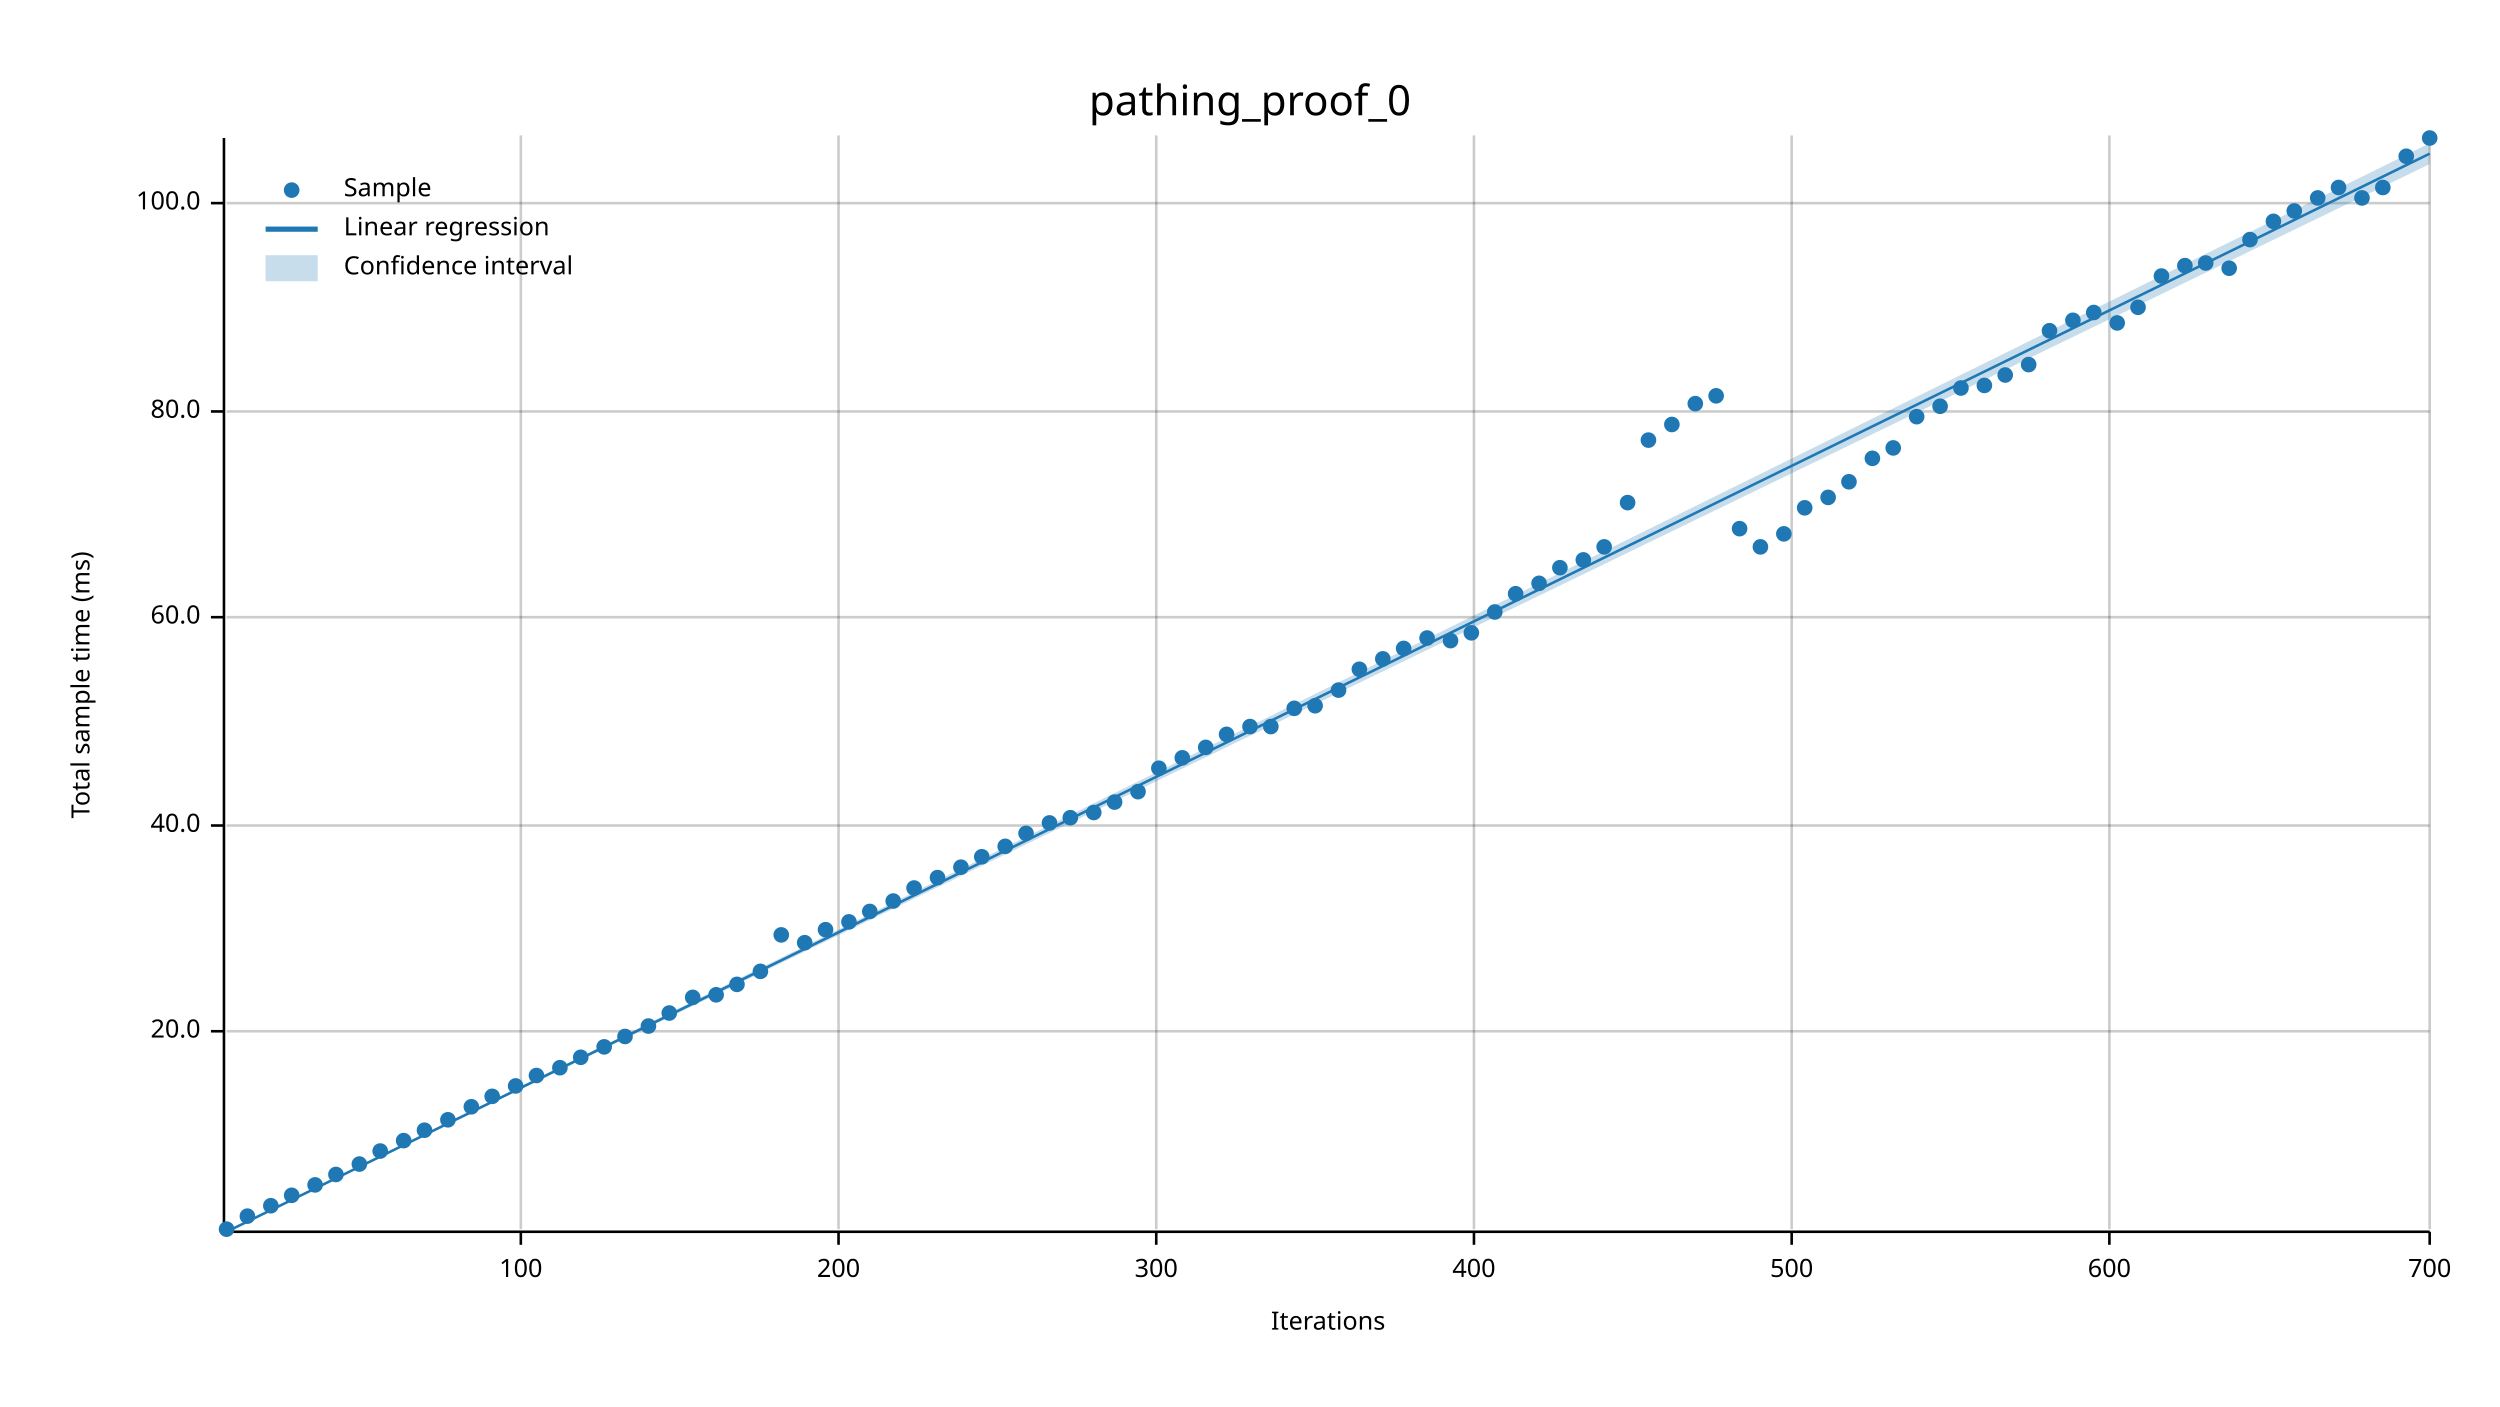
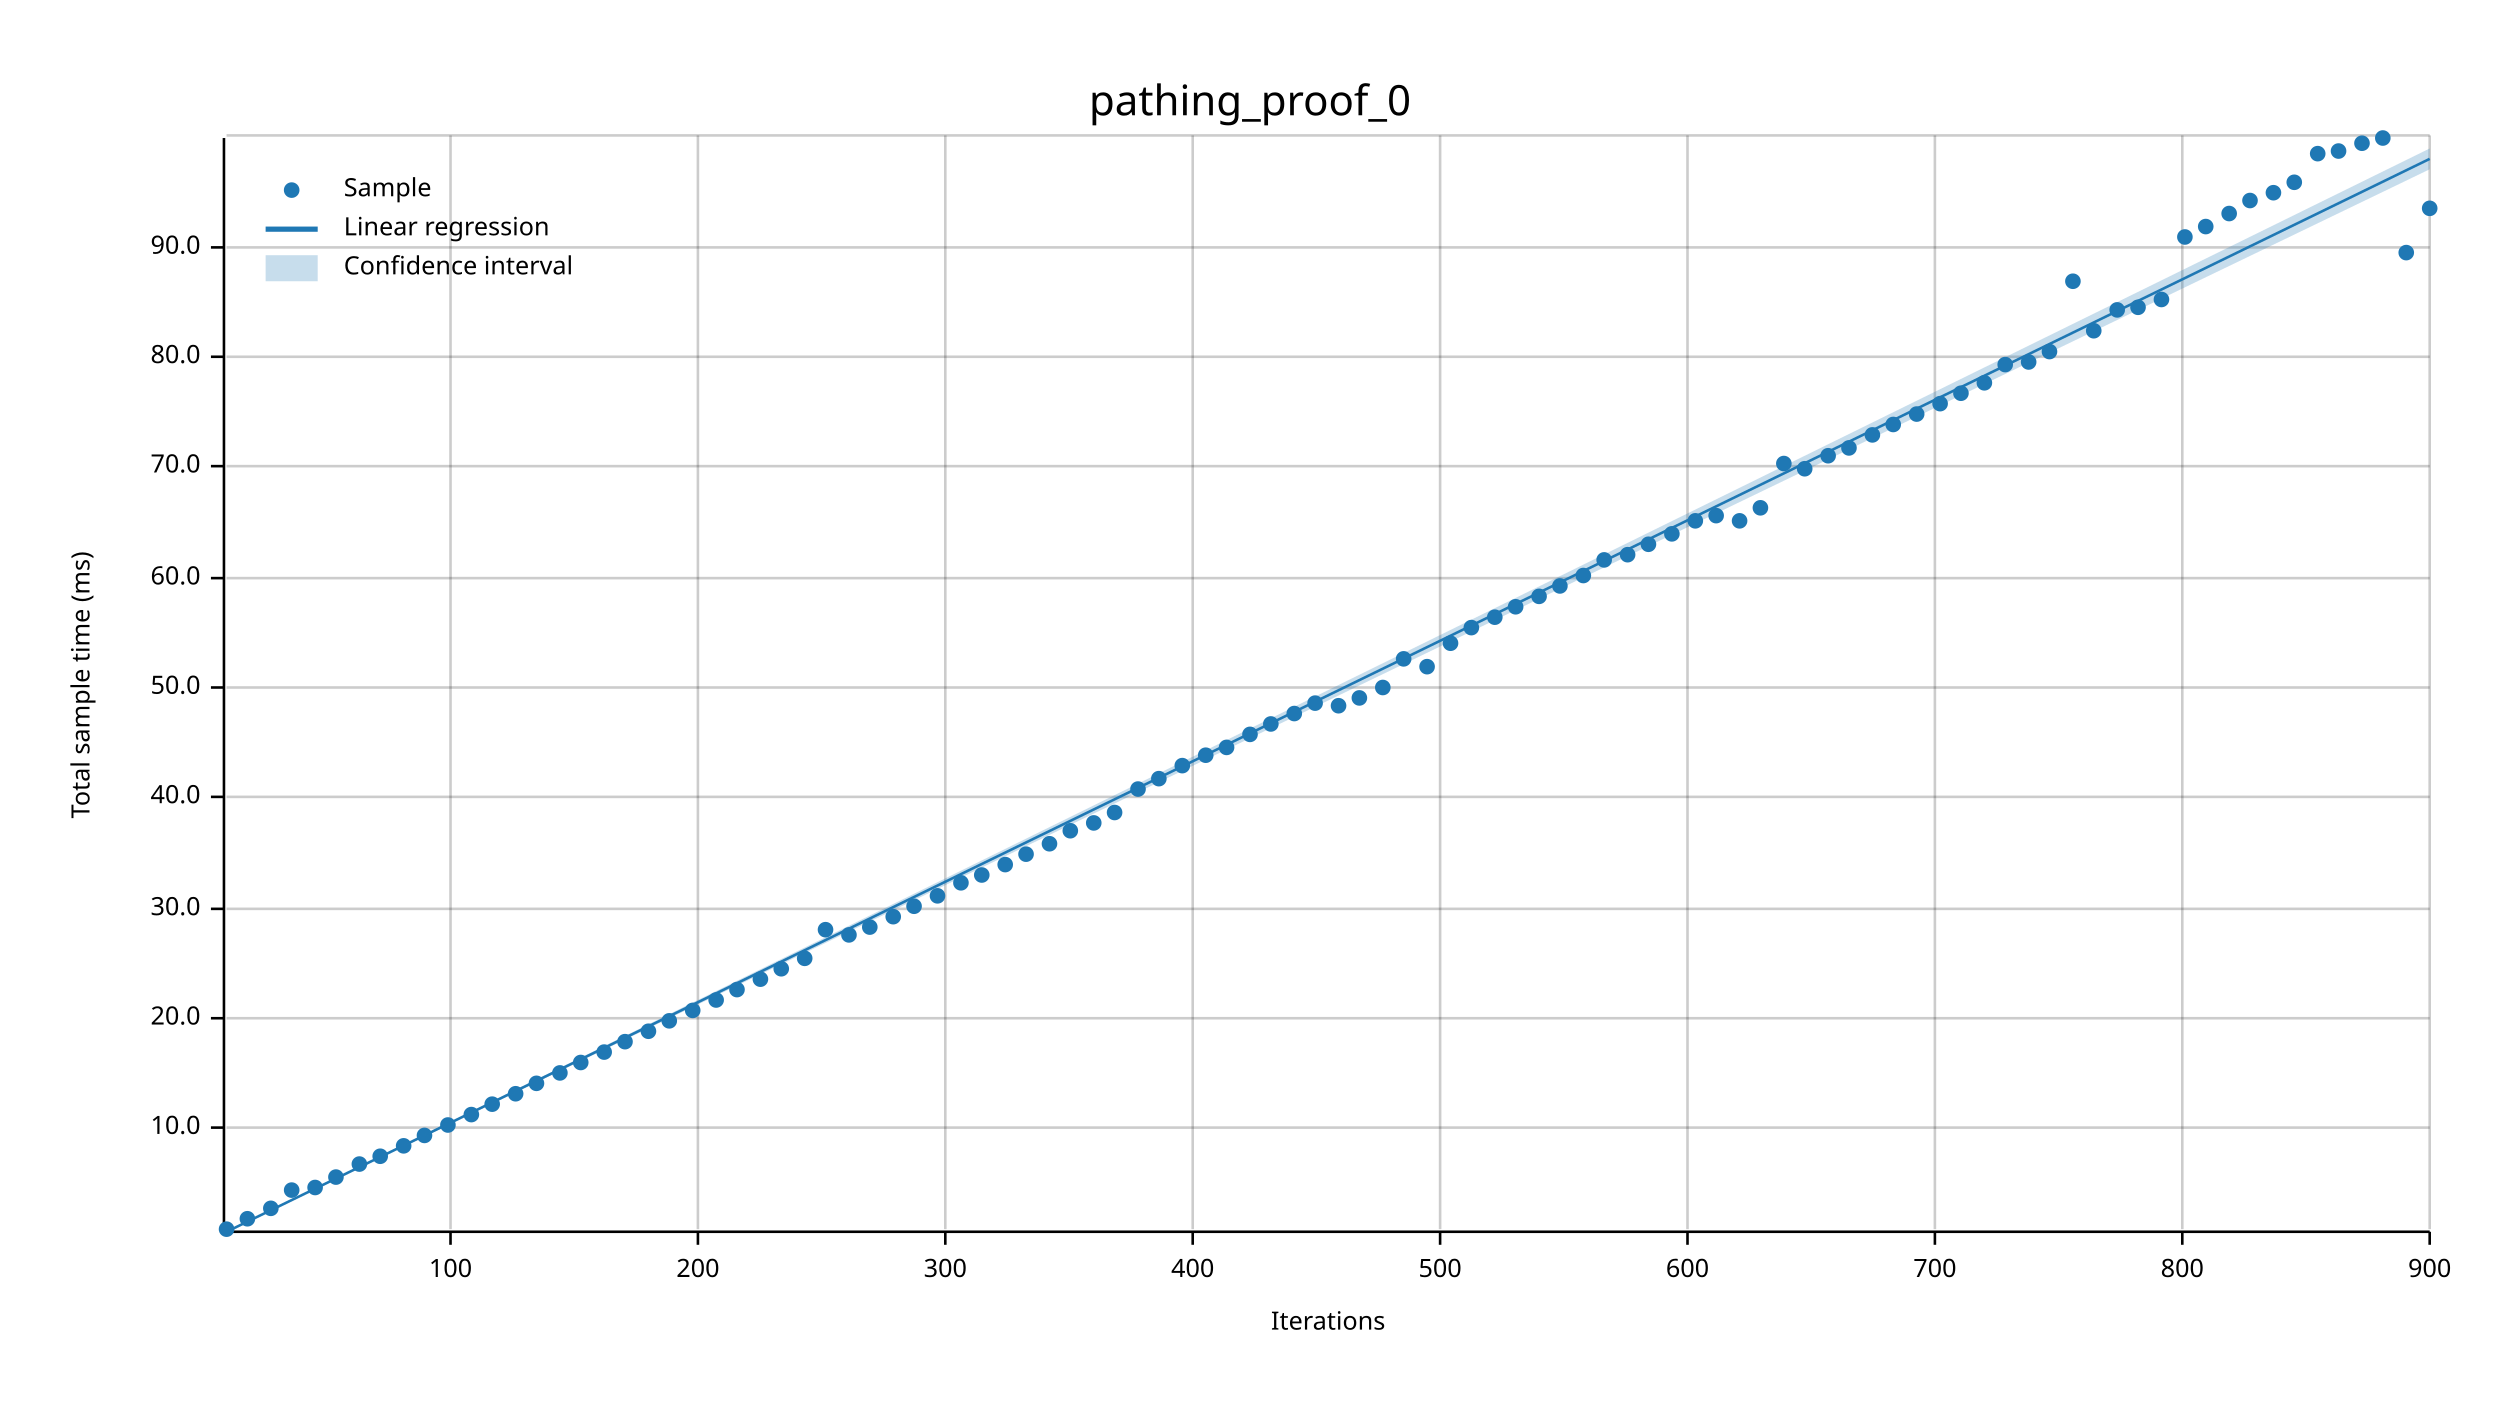
<svg xmlns="http://www.w3.org/2000/svg" width="960" height="540" viewBox="0 0 960 540">
  <text x="480" y="32" dy="0.76em" text-anchor="middle" font-family="sans-serif" font-size="16.129" opacity="1" fill="#000000">
pathing_proof_0
</text>
  <text x="27" y="263" dy="0.76em" text-anchor="middle" font-family="sans-serif" font-size="9.677" opacity="1" fill="#000000" transform="rotate(270, 27, 263)">
Total sample time (ms)
</text>
  <text x="510" y="513" dy="-0.5ex" text-anchor="middle" font-family="sans-serif" font-size="9.677" opacity="1" fill="#000000">
Iterations
</text>
-   <line opacity="0.2" stroke="#000000" stroke-width="1" x1="200" y1="472" x2="200" y2="52" />
-   <line opacity="0.2" stroke="#000000" stroke-width="1" x1="322" y1="472" x2="322" y2="52" />
-   <line opacity="0.2" stroke="#000000" stroke-width="1" x1="444" y1="472" x2="444" y2="52" />
-   <line opacity="0.2" stroke="#000000" stroke-width="1" x1="566" y1="472" x2="566" y2="52" />
-   <line opacity="0.2" stroke="#000000" stroke-width="1" x1="688" y1="472" x2="688" y2="52" />
-   <line opacity="0.2" stroke="#000000" stroke-width="1" x1="810" y1="472" x2="810" y2="52" />
+   <line opacity="0.2" stroke="#000000" stroke-width="1" x1="173" y1="472" x2="173" y2="52" />
+   <line opacity="0.2" stroke="#000000" stroke-width="1" x1="268" y1="472" x2="268" y2="52" />
+   <line opacity="0.2" stroke="#000000" stroke-width="1" x1="363" y1="472" x2="363" y2="52" />
+   <line opacity="0.2" stroke="#000000" stroke-width="1" x1="458" y1="472" x2="458" y2="52" />
+   <line opacity="0.2" stroke="#000000" stroke-width="1" x1="553" y1="472" x2="553" y2="52" />
+   <line opacity="0.2" stroke="#000000" stroke-width="1" x1="648" y1="472" x2="648" y2="52" />
+   <line opacity="0.2" stroke="#000000" stroke-width="1" x1="743" y1="472" x2="743" y2="52" />
+   <line opacity="0.2" stroke="#000000" stroke-width="1" x1="838" y1="472" x2="838" y2="52" />
  <line opacity="0.2" stroke="#000000" stroke-width="1" x1="933" y1="472" x2="933" y2="52" />
-   <line opacity="0.2" stroke="#000000" stroke-width="1" x1="87" y1="396" x2="933" y2="396" />
-   <line opacity="0.2" stroke="#000000" stroke-width="1" x1="87" y1="317" x2="933" y2="317" />
-   <line opacity="0.2" stroke="#000000" stroke-width="1" x1="87" y1="237" x2="933" y2="237" />
-   <line opacity="0.2" stroke="#000000" stroke-width="1" x1="87" y1="158" x2="933" y2="158" />
-   <line opacity="0.2" stroke="#000000" stroke-width="1" x1="87" y1="78" x2="933" y2="78" />
+   <line opacity="0.2" stroke="#000000" stroke-width="1" x1="87" y1="433" x2="933" y2="433" />
+   <line opacity="0.2" stroke="#000000" stroke-width="1" x1="87" y1="391" x2="933" y2="391" />
+   <line opacity="0.2" stroke="#000000" stroke-width="1" x1="87" y1="349" x2="933" y2="349" />
+   <line opacity="0.2" stroke="#000000" stroke-width="1" x1="87" y1="306" x2="933" y2="306" />
+   <line opacity="0.2" stroke="#000000" stroke-width="1" x1="87" y1="264" x2="933" y2="264" />
+   <line opacity="0.2" stroke="#000000" stroke-width="1" x1="87" y1="222" x2="933" y2="222" />
+   <line opacity="0.2" stroke="#000000" stroke-width="1" x1="87" y1="179" x2="933" y2="179" />
+   <line opacity="0.2" stroke="#000000" stroke-width="1" x1="87" y1="137" x2="933" y2="137" />
+   <line opacity="0.2" stroke="#000000" stroke-width="1" x1="87" y1="95" x2="933" y2="95" />
+   <line opacity="0.2" stroke="#000000" stroke-width="1" x1="87" y1="52" x2="933" y2="52" />
  <polyline fill="none" opacity="1" stroke="#000000" stroke-width="1" points="86,53 86,473 " />
-   <text x="77" y="396" dy="0.5ex" text-anchor="end" font-family="sans-serif" font-size="9.677" opacity="1" fill="#000000">
+   <text x="77" y="433" dy="0.5ex" text-anchor="end" font-family="sans-serif" font-size="9.677" opacity="1" fill="#000000">
+ 10.0
+ </text>
+   <polyline fill="none" opacity="1" stroke="#000000" stroke-width="1" points="81,433 86,433 " />
+   <text x="77" y="391" dy="0.5ex" text-anchor="end" font-family="sans-serif" font-size="9.677" opacity="1" fill="#000000">
20.0
</text>
-   <polyline fill="none" opacity="1" stroke="#000000" stroke-width="1" points="81,396 86,396 " />
-   <text x="77" y="317" dy="0.5ex" text-anchor="end" font-family="sans-serif" font-size="9.677" opacity="1" fill="#000000">
+   <polyline fill="none" opacity="1" stroke="#000000" stroke-width="1" points="81,391 86,391 " />
+   <text x="77" y="349" dy="0.5ex" text-anchor="end" font-family="sans-serif" font-size="9.677" opacity="1" fill="#000000">
+ 30.0
+ </text>
+   <polyline fill="none" opacity="1" stroke="#000000" stroke-width="1" points="81,349 86,349 " />
+   <text x="77" y="306" dy="0.5ex" text-anchor="end" font-family="sans-serif" font-size="9.677" opacity="1" fill="#000000">
40.0
</text>
-   <polyline fill="none" opacity="1" stroke="#000000" stroke-width="1" points="81,317 86,317 " />
-   <text x="77" y="237" dy="0.5ex" text-anchor="end" font-family="sans-serif" font-size="9.677" opacity="1" fill="#000000">
+   <polyline fill="none" opacity="1" stroke="#000000" stroke-width="1" points="81,306 86,306 " />
+   <text x="77" y="264" dy="0.5ex" text-anchor="end" font-family="sans-serif" font-size="9.677" opacity="1" fill="#000000">
+ 50.0
+ </text>
+   <polyline fill="none" opacity="1" stroke="#000000" stroke-width="1" points="81,264 86,264 " />
+   <text x="77" y="222" dy="0.5ex" text-anchor="end" font-family="sans-serif" font-size="9.677" opacity="1" fill="#000000">
60.0
</text>
-   <polyline fill="none" opacity="1" stroke="#000000" stroke-width="1" points="81,237 86,237 " />
-   <text x="77" y="158" dy="0.5ex" text-anchor="end" font-family="sans-serif" font-size="9.677" opacity="1" fill="#000000">
+   <polyline fill="none" opacity="1" stroke="#000000" stroke-width="1" points="81,222 86,222 " />
+   <text x="77" y="179" dy="0.5ex" text-anchor="end" font-family="sans-serif" font-size="9.677" opacity="1" fill="#000000">
+ 70.0
+ </text>
+   <polyline fill="none" opacity="1" stroke="#000000" stroke-width="1" points="81,179 86,179 " />
+   <text x="77" y="137" dy="0.5ex" text-anchor="end" font-family="sans-serif" font-size="9.677" opacity="1" fill="#000000">
80.0
</text>
-   <polyline fill="none" opacity="1" stroke="#000000" stroke-width="1" points="81,158 86,158 " />
-   <text x="77" y="78" dy="0.5ex" text-anchor="end" font-family="sans-serif" font-size="9.677" opacity="1" fill="#000000">
- 100.0
- </text>
-   <polyline fill="none" opacity="1" stroke="#000000" stroke-width="1" points="81,78 86,78 " />
+   <polyline fill="none" opacity="1" stroke="#000000" stroke-width="1" points="81,137 86,137 " />
+   <text x="77" y="95" dy="0.5ex" text-anchor="end" font-family="sans-serif" font-size="9.677" opacity="1" fill="#000000">
+ 90.0
+ </text>
+   <polyline fill="none" opacity="1" stroke="#000000" stroke-width="1" points="81,95 86,95 " />
  <polyline fill="none" opacity="1" stroke="#000000" stroke-width="1" points="87,473 933,473 " />
-   <text x="200" y="483" dy="0.76em" text-anchor="middle" font-family="sans-serif" font-size="9.677" opacity="1" fill="#000000">
+   <text x="173" y="483" dy="0.76em" text-anchor="middle" font-family="sans-serif" font-size="9.677" opacity="1" fill="#000000">
100
</text>
-   <polyline fill="none" opacity="1" stroke="#000000" stroke-width="1" points="200,473 200,478 " />
-   <text x="322" y="483" dy="0.76em" text-anchor="middle" font-family="sans-serif" font-size="9.677" opacity="1" fill="#000000">
+   <polyline fill="none" opacity="1" stroke="#000000" stroke-width="1" points="173,473 173,478 " />
+   <text x="268" y="483" dy="0.76em" text-anchor="middle" font-family="sans-serif" font-size="9.677" opacity="1" fill="#000000">
200
</text>
-   <polyline fill="none" opacity="1" stroke="#000000" stroke-width="1" points="322,473 322,478 " />
-   <text x="444" y="483" dy="0.76em" text-anchor="middle" font-family="sans-serif" font-size="9.677" opacity="1" fill="#000000">
+   <polyline fill="none" opacity="1" stroke="#000000" stroke-width="1" points="268,473 268,478 " />
+   <text x="363" y="483" dy="0.76em" text-anchor="middle" font-family="sans-serif" font-size="9.677" opacity="1" fill="#000000">
300
</text>
-   <polyline fill="none" opacity="1" stroke="#000000" stroke-width="1" points="444,473 444,478 " />
-   <text x="566" y="483" dy="0.76em" text-anchor="middle" font-family="sans-serif" font-size="9.677" opacity="1" fill="#000000">
+   <polyline fill="none" opacity="1" stroke="#000000" stroke-width="1" points="363,473 363,478 " />
+   <text x="458" y="483" dy="0.76em" text-anchor="middle" font-family="sans-serif" font-size="9.677" opacity="1" fill="#000000">
400
</text>
-   <polyline fill="none" opacity="1" stroke="#000000" stroke-width="1" points="566,473 566,478 " />
-   <text x="688" y="483" dy="0.76em" text-anchor="middle" font-family="sans-serif" font-size="9.677" opacity="1" fill="#000000">
+   <polyline fill="none" opacity="1" stroke="#000000" stroke-width="1" points="458,473 458,478 " />
+   <text x="553" y="483" dy="0.76em" text-anchor="middle" font-family="sans-serif" font-size="9.677" opacity="1" fill="#000000">
500
</text>
-   <polyline fill="none" opacity="1" stroke="#000000" stroke-width="1" points="688,473 688,478 " />
-   <text x="810" y="483" dy="0.76em" text-anchor="middle" font-family="sans-serif" font-size="9.677" opacity="1" fill="#000000">
+   <polyline fill="none" opacity="1" stroke="#000000" stroke-width="1" points="553,473 553,478 " />
+   <text x="648" y="483" dy="0.76em" text-anchor="middle" font-family="sans-serif" font-size="9.677" opacity="1" fill="#000000">
600
</text>
-   <polyline fill="none" opacity="1" stroke="#000000" stroke-width="1" points="810,473 810,478 " />
+   <polyline fill="none" opacity="1" stroke="#000000" stroke-width="1" points="648,473 648,478 " />
+   <text x="743" y="483" dy="0.76em" text-anchor="middle" font-family="sans-serif" font-size="9.677" opacity="1" fill="#000000">
+ 700
+ </text>
+   <polyline fill="none" opacity="1" stroke="#000000" stroke-width="1" points="743,473 743,478 " />
+   <text x="838" y="483" dy="0.76em" text-anchor="middle" font-family="sans-serif" font-size="9.677" opacity="1" fill="#000000">
+ 800
+ </text>
+   <polyline fill="none" opacity="1" stroke="#000000" stroke-width="1" points="838,473 838,478 " />
  <text x="933" y="483" dy="0.76em" text-anchor="middle" font-family="sans-serif" font-size="9.677" opacity="1" fill="#000000">
- 700
+ 900
</text>
  <polyline fill="none" opacity="1" stroke="#000000" stroke-width="1" points="933,473 933,478 " />
  <circle cx="87" cy="472" r="3" opacity="1" fill="#1F78B4" stroke="none" />
-   <circle cx="95" cy="467" r="3" opacity="1" fill="#1F78B4" stroke="none" />
-   <circle cx="104" cy="463" r="3" opacity="1" fill="#1F78B4" stroke="none" />
-   <circle cx="112" cy="459" r="3" opacity="1" fill="#1F78B4" stroke="none" />
-   <circle cx="121" cy="455" r="3" opacity="1" fill="#1F78B4" stroke="none" />
-   <circle cx="129" cy="451" r="3" opacity="1" fill="#1F78B4" stroke="none" />
+   <circle cx="95" cy="468" r="3" opacity="1" fill="#1F78B4" stroke="none" />
+   <circle cx="104" cy="464" r="3" opacity="1" fill="#1F78B4" stroke="none" />
+   <circle cx="112" cy="457" r="3" opacity="1" fill="#1F78B4" stroke="none" />
+   <circle cx="121" cy="456" r="3" opacity="1" fill="#1F78B4" stroke="none" />
+   <circle cx="129" cy="452" r="3" opacity="1" fill="#1F78B4" stroke="none" />
  <circle cx="138" cy="447" r="3" opacity="1" fill="#1F78B4" stroke="none" />
-   <circle cx="146" cy="442" r="3" opacity="1" fill="#1F78B4" stroke="none" />
-   <circle cx="155" cy="438" r="3" opacity="1" fill="#1F78B4" stroke="none" />
-   <circle cx="163" cy="434" r="3" opacity="1" fill="#1F78B4" stroke="none" />
-   <circle cx="172" cy="430" r="3" opacity="1" fill="#1F78B4" stroke="none" />
-   <circle cx="181" cy="425" r="3" opacity="1" fill="#1F78B4" stroke="none" />
-   <circle cx="189" cy="421" r="3" opacity="1" fill="#1F78B4" stroke="none" />
-   <circle cx="198" cy="417" r="3" opacity="1" fill="#1F78B4" stroke="none" />
-   <circle cx="206" cy="413" r="3" opacity="1" fill="#1F78B4" stroke="none" />
-   <circle cx="215" cy="410" r="3" opacity="1" fill="#1F78B4" stroke="none" />
-   <circle cx="223" cy="406" r="3" opacity="1" fill="#1F78B4" stroke="none" />
-   <circle cx="232" cy="402" r="3" opacity="1" fill="#1F78B4" stroke="none" />
-   <circle cx="240" cy="398" r="3" opacity="1" fill="#1F78B4" stroke="none" />
-   <circle cx="249" cy="394" r="3" opacity="1" fill="#1F78B4" stroke="none" />
-   <circle cx="257" cy="389" r="3" opacity="1" fill="#1F78B4" stroke="none" />
-   <circle cx="266" cy="383" r="3" opacity="1" fill="#1F78B4" stroke="none" />
-   <circle cx="275" cy="382" r="3" opacity="1" fill="#1F78B4" stroke="none" />
-   <circle cx="283" cy="378" r="3" opacity="1" fill="#1F78B4" stroke="none" />
-   <circle cx="292" cy="373" r="3" opacity="1" fill="#1F78B4" stroke="none" />
-   <circle cx="300" cy="359" r="3" opacity="1" fill="#1F78B4" stroke="none" />
-   <circle cx="309" cy="362" r="3" opacity="1" fill="#1F78B4" stroke="none" />
+   <circle cx="146" cy="444" r="3" opacity="1" fill="#1F78B4" stroke="none" />
+   <circle cx="155" cy="440" r="3" opacity="1" fill="#1F78B4" stroke="none" />
+   <circle cx="163" cy="436" r="3" opacity="1" fill="#1F78B4" stroke="none" />
+   <circle cx="172" cy="432" r="3" opacity="1" fill="#1F78B4" stroke="none" />
+   <circle cx="181" cy="428" r="3" opacity="1" fill="#1F78B4" stroke="none" />
+   <circle cx="189" cy="424" r="3" opacity="1" fill="#1F78B4" stroke="none" />
+   <circle cx="198" cy="420" r="3" opacity="1" fill="#1F78B4" stroke="none" />
+   <circle cx="206" cy="416" r="3" opacity="1" fill="#1F78B4" stroke="none" />
+   <circle cx="215" cy="412" r="3" opacity="1" fill="#1F78B4" stroke="none" />
+   <circle cx="223" cy="408" r="3" opacity="1" fill="#1F78B4" stroke="none" />
+   <circle cx="232" cy="404" r="3" opacity="1" fill="#1F78B4" stroke="none" />
+   <circle cx="240" cy="400" r="3" opacity="1" fill="#1F78B4" stroke="none" />
+   <circle cx="249" cy="396" r="3" opacity="1" fill="#1F78B4" stroke="none" />
+   <circle cx="257" cy="392" r="3" opacity="1" fill="#1F78B4" stroke="none" />
+   <circle cx="266" cy="388" r="3" opacity="1" fill="#1F78B4" stroke="none" />
+   <circle cx="275" cy="384" r="3" opacity="1" fill="#1F78B4" stroke="none" />
+   <circle cx="283" cy="380" r="3" opacity="1" fill="#1F78B4" stroke="none" />
+   <circle cx="292" cy="376" r="3" opacity="1" fill="#1F78B4" stroke="none" />
+   <circle cx="300" cy="372" r="3" opacity="1" fill="#1F78B4" stroke="none" />
+   <circle cx="309" cy="368" r="3" opacity="1" fill="#1F78B4" stroke="none" />
  <circle cx="317" cy="357" r="3" opacity="1" fill="#1F78B4" stroke="none" />
-   <circle cx="326" cy="354" r="3" opacity="1" fill="#1F78B4" stroke="none" />
-   <circle cx="334" cy="350" r="3" opacity="1" fill="#1F78B4" stroke="none" />
-   <circle cx="343" cy="346" r="3" opacity="1" fill="#1F78B4" stroke="none" />
-   <circle cx="351" cy="341" r="3" opacity="1" fill="#1F78B4" stroke="none" />
-   <circle cx="360" cy="337" r="3" opacity="1" fill="#1F78B4" stroke="none" />
-   <circle cx="369" cy="333" r="3" opacity="1" fill="#1F78B4" stroke="none" />
-   <circle cx="377" cy="329" r="3" opacity="1" fill="#1F78B4" stroke="none" />
-   <circle cx="386" cy="325" r="3" opacity="1" fill="#1F78B4" stroke="none" />
-   <circle cx="394" cy="320" r="3" opacity="1" fill="#1F78B4" stroke="none" />
-   <circle cx="403" cy="316" r="3" opacity="1" fill="#1F78B4" stroke="none" />
-   <circle cx="411" cy="314" r="3" opacity="1" fill="#1F78B4" stroke="none" />
-   <circle cx="420" cy="312" r="3" opacity="1" fill="#1F78B4" stroke="none" />
-   <circle cx="428" cy="308" r="3" opacity="1" fill="#1F78B4" stroke="none" />
-   <circle cx="437" cy="304" r="3" opacity="1" fill="#1F78B4" stroke="none" />
-   <circle cx="445" cy="295" r="3" opacity="1" fill="#1F78B4" stroke="none" />
-   <circle cx="454" cy="291" r="3" opacity="1" fill="#1F78B4" stroke="none" />
-   <circle cx="463" cy="287" r="3" opacity="1" fill="#1F78B4" stroke="none" />
-   <circle cx="471" cy="282" r="3" opacity="1" fill="#1F78B4" stroke="none" />
-   <circle cx="480" cy="279" r="3" opacity="1" fill="#1F78B4" stroke="none" />
-   <circle cx="488" cy="279" r="3" opacity="1" fill="#1F78B4" stroke="none" />
-   <circle cx="497" cy="272" r="3" opacity="1" fill="#1F78B4" stroke="none" />
-   <circle cx="505" cy="271" r="3" opacity="1" fill="#1F78B4" stroke="none" />
-   <circle cx="514" cy="265" r="3" opacity="1" fill="#1F78B4" stroke="none" />
-   <circle cx="522" cy="257" r="3" opacity="1" fill="#1F78B4" stroke="none" />
-   <circle cx="531" cy="253" r="3" opacity="1" fill="#1F78B4" stroke="none" />
-   <circle cx="539" cy="249" r="3" opacity="1" fill="#1F78B4" stroke="none" />
-   <circle cx="548" cy="245" r="3" opacity="1" fill="#1F78B4" stroke="none" />
-   <circle cx="557" cy="246" r="3" opacity="1" fill="#1F78B4" stroke="none" />
-   <circle cx="565" cy="243" r="3" opacity="1" fill="#1F78B4" stroke="none" />
-   <circle cx="574" cy="235" r="3" opacity="1" fill="#1F78B4" stroke="none" />
-   <circle cx="582" cy="228" r="3" opacity="1" fill="#1F78B4" stroke="none" />
-   <circle cx="591" cy="224" r="3" opacity="1" fill="#1F78B4" stroke="none" />
-   <circle cx="599" cy="218" r="3" opacity="1" fill="#1F78B4" stroke="none" />
-   <circle cx="608" cy="215" r="3" opacity="1" fill="#1F78B4" stroke="none" />
-   <circle cx="616" cy="210" r="3" opacity="1" fill="#1F78B4" stroke="none" />
-   <circle cx="625" cy="193" r="3" opacity="1" fill="#1F78B4" stroke="none" />
-   <circle cx="633" cy="169" r="3" opacity="1" fill="#1F78B4" stroke="none" />
-   <circle cx="642" cy="163" r="3" opacity="1" fill="#1F78B4" stroke="none" />
-   <circle cx="651" cy="155" r="3" opacity="1" fill="#1F78B4" stroke="none" />
-   <circle cx="659" cy="152" r="3" opacity="1" fill="#1F78B4" stroke="none" />
-   <circle cx="668" cy="203" r="3" opacity="1" fill="#1F78B4" stroke="none" />
-   <circle cx="676" cy="210" r="3" opacity="1" fill="#1F78B4" stroke="none" />
-   <circle cx="685" cy="205" r="3" opacity="1" fill="#1F78B4" stroke="none" />
-   <circle cx="693" cy="195" r="3" opacity="1" fill="#1F78B4" stroke="none" />
-   <circle cx="702" cy="191" r="3" opacity="1" fill="#1F78B4" stroke="none" />
-   <circle cx="710" cy="185" r="3" opacity="1" fill="#1F78B4" stroke="none" />
-   <circle cx="719" cy="176" r="3" opacity="1" fill="#1F78B4" stroke="none" />
-   <circle cx="727" cy="172" r="3" opacity="1" fill="#1F78B4" stroke="none" />
-   <circle cx="736" cy="160" r="3" opacity="1" fill="#1F78B4" stroke="none" />
-   <circle cx="745" cy="156" r="3" opacity="1" fill="#1F78B4" stroke="none" />
-   <circle cx="753" cy="149" r="3" opacity="1" fill="#1F78B4" stroke="none" />
-   <circle cx="762" cy="148" r="3" opacity="1" fill="#1F78B4" stroke="none" />
-   <circle cx="770" cy="144" r="3" opacity="1" fill="#1F78B4" stroke="none" />
-   <circle cx="779" cy="140" r="3" opacity="1" fill="#1F78B4" stroke="none" />
-   <circle cx="787" cy="127" r="3" opacity="1" fill="#1F78B4" stroke="none" />
-   <circle cx="796" cy="123" r="3" opacity="1" fill="#1F78B4" stroke="none" />
-   <circle cx="804" cy="120" r="3" opacity="1" fill="#1F78B4" stroke="none" />
-   <circle cx="813" cy="124" r="3" opacity="1" fill="#1F78B4" stroke="none" />
+   <circle cx="326" cy="359" r="3" opacity="1" fill="#1F78B4" stroke="none" />
+   <circle cx="334" cy="356" r="3" opacity="1" fill="#1F78B4" stroke="none" />
+   <circle cx="343" cy="352" r="3" opacity="1" fill="#1F78B4" stroke="none" />
+   <circle cx="351" cy="348" r="3" opacity="1" fill="#1F78B4" stroke="none" />
+   <circle cx="360" cy="344" r="3" opacity="1" fill="#1F78B4" stroke="none" />
+   <circle cx="369" cy="339" r="3" opacity="1" fill="#1F78B4" stroke="none" />
+   <circle cx="377" cy="336" r="3" opacity="1" fill="#1F78B4" stroke="none" />
+   <circle cx="386" cy="332" r="3" opacity="1" fill="#1F78B4" stroke="none" />
+   <circle cx="394" cy="328" r="3" opacity="1" fill="#1F78B4" stroke="none" />
+   <circle cx="403" cy="324" r="3" opacity="1" fill="#1F78B4" stroke="none" />
+   <circle cx="411" cy="319" r="3" opacity="1" fill="#1F78B4" stroke="none" />
+   <circle cx="420" cy="316" r="3" opacity="1" fill="#1F78B4" stroke="none" />
+   <circle cx="428" cy="312" r="3" opacity="1" fill="#1F78B4" stroke="none" />
+   <circle cx="437" cy="303" r="3" opacity="1" fill="#1F78B4" stroke="none" />
+   <circle cx="445" cy="299" r="3" opacity="1" fill="#1F78B4" stroke="none" />
+   <circle cx="454" cy="294" r="3" opacity="1" fill="#1F78B4" stroke="none" />
+   <circle cx="463" cy="290" r="3" opacity="1" fill="#1F78B4" stroke="none" />
+   <circle cx="471" cy="287" r="3" opacity="1" fill="#1F78B4" stroke="none" />
+   <circle cx="480" cy="282" r="3" opacity="1" fill="#1F78B4" stroke="none" />
+   <circle cx="488" cy="278" r="3" opacity="1" fill="#1F78B4" stroke="none" />
+   <circle cx="497" cy="274" r="3" opacity="1" fill="#1F78B4" stroke="none" />
+   <circle cx="505" cy="270" r="3" opacity="1" fill="#1F78B4" stroke="none" />
+   <circle cx="514" cy="271" r="3" opacity="1" fill="#1F78B4" stroke="none" />
+   <circle cx="522" cy="268" r="3" opacity="1" fill="#1F78B4" stroke="none" />
+   <circle cx="531" cy="264" r="3" opacity="1" fill="#1F78B4" stroke="none" />
+   <circle cx="539" cy="253" r="3" opacity="1" fill="#1F78B4" stroke="none" />
+   <circle cx="548" cy="256" r="3" opacity="1" fill="#1F78B4" stroke="none" />
+   <circle cx="557" cy="247" r="3" opacity="1" fill="#1F78B4" stroke="none" />
+   <circle cx="565" cy="241" r="3" opacity="1" fill="#1F78B4" stroke="none" />
+   <circle cx="574" cy="237" r="3" opacity="1" fill="#1F78B4" stroke="none" />
+   <circle cx="582" cy="233" r="3" opacity="1" fill="#1F78B4" stroke="none" />
+   <circle cx="591" cy="229" r="3" opacity="1" fill="#1F78B4" stroke="none" />
+   <circle cx="599" cy="225" r="3" opacity="1" fill="#1F78B4" stroke="none" />
+   <circle cx="608" cy="221" r="3" opacity="1" fill="#1F78B4" stroke="none" />
+   <circle cx="616" cy="215" r="3" opacity="1" fill="#1F78B4" stroke="none" />
+   <circle cx="625" cy="213" r="3" opacity="1" fill="#1F78B4" stroke="none" />
+   <circle cx="633" cy="209" r="3" opacity="1" fill="#1F78B4" stroke="none" />
+   <circle cx="642" cy="205" r="3" opacity="1" fill="#1F78B4" stroke="none" />
+   <circle cx="651" cy="200" r="3" opacity="1" fill="#1F78B4" stroke="none" />
+   <circle cx="659" cy="198" r="3" opacity="1" fill="#1F78B4" stroke="none" />
+   <circle cx="668" cy="200" r="3" opacity="1" fill="#1F78B4" stroke="none" />
+   <circle cx="676" cy="195" r="3" opacity="1" fill="#1F78B4" stroke="none" />
+   <circle cx="685" cy="178" r="3" opacity="1" fill="#1F78B4" stroke="none" />
+   <circle cx="693" cy="180" r="3" opacity="1" fill="#1F78B4" stroke="none" />
+   <circle cx="702" cy="175" r="3" opacity="1" fill="#1F78B4" stroke="none" />
+   <circle cx="710" cy="172" r="3" opacity="1" fill="#1F78B4" stroke="none" />
+   <circle cx="719" cy="167" r="3" opacity="1" fill="#1F78B4" stroke="none" />
+   <circle cx="727" cy="163" r="3" opacity="1" fill="#1F78B4" stroke="none" />
+   <circle cx="736" cy="159" r="3" opacity="1" fill="#1F78B4" stroke="none" />
+   <circle cx="745" cy="155" r="3" opacity="1" fill="#1F78B4" stroke="none" />
+   <circle cx="753" cy="151" r="3" opacity="1" fill="#1F78B4" stroke="none" />
+   <circle cx="762" cy="147" r="3" opacity="1" fill="#1F78B4" stroke="none" />
+   <circle cx="770" cy="140" r="3" opacity="1" fill="#1F78B4" stroke="none" />
+   <circle cx="779" cy="139" r="3" opacity="1" fill="#1F78B4" stroke="none" />
+   <circle cx="787" cy="135" r="3" opacity="1" fill="#1F78B4" stroke="none" />
+   <circle cx="796" cy="108" r="3" opacity="1" fill="#1F78B4" stroke="none" />
+   <circle cx="804" cy="127" r="3" opacity="1" fill="#1F78B4" stroke="none" />
+   <circle cx="813" cy="119" r="3" opacity="1" fill="#1F78B4" stroke="none" />
  <circle cx="821" cy="118" r="3" opacity="1" fill="#1F78B4" stroke="none" />
-   <circle cx="830" cy="106" r="3" opacity="1" fill="#1F78B4" stroke="none" />
-   <circle cx="839" cy="102" r="3" opacity="1" fill="#1F78B4" stroke="none" />
-   <circle cx="847" cy="101" r="3" opacity="1" fill="#1F78B4" stroke="none" />
-   <circle cx="856" cy="103" r="3" opacity="1" fill="#1F78B4" stroke="none" />
-   <circle cx="864" cy="92" r="3" opacity="1" fill="#1F78B4" stroke="none" />
-   <circle cx="873" cy="85" r="3" opacity="1" fill="#1F78B4" stroke="none" />
-   <circle cx="881" cy="81" r="3" opacity="1" fill="#1F78B4" stroke="none" />
-   <circle cx="890" cy="76" r="3" opacity="1" fill="#1F78B4" stroke="none" />
-   <circle cx="898" cy="72" r="3" opacity="1" fill="#1F78B4" stroke="none" />
-   <circle cx="907" cy="76" r="3" opacity="1" fill="#1F78B4" stroke="none" />
-   <circle cx="915" cy="72" r="3" opacity="1" fill="#1F78B4" stroke="none" />
-   <circle cx="924" cy="60" r="3" opacity="1" fill="#1F78B4" stroke="none" />
-   <circle cx="933" cy="53" r="3" opacity="1" fill="#1F78B4" stroke="none" />
-   <polyline fill="none" opacity="1" stroke="#1F78B4" stroke-width="1" points="87,473 933,59 " />
-   <polygon opacity="0.25" fill="#1F78B4" points="87,473 933,63 933,55 " />
+   <circle cx="830" cy="115" r="3" opacity="1" fill="#1F78B4" stroke="none" />
+   <circle cx="839" cy="91" r="3" opacity="1" fill="#1F78B4" stroke="none" />
+   <circle cx="847" cy="87" r="3" opacity="1" fill="#1F78B4" stroke="none" />
+   <circle cx="856" cy="82" r="3" opacity="1" fill="#1F78B4" stroke="none" />
+   <circle cx="864" cy="77" r="3" opacity="1" fill="#1F78B4" stroke="none" />
+   <circle cx="873" cy="74" r="3" opacity="1" fill="#1F78B4" stroke="none" />
+   <circle cx="881" cy="70" r="3" opacity="1" fill="#1F78B4" stroke="none" />
+   <circle cx="890" cy="59" r="3" opacity="1" fill="#1F78B4" stroke="none" />
+   <circle cx="898" cy="58" r="3" opacity="1" fill="#1F78B4" stroke="none" />
+   <circle cx="907" cy="55" r="3" opacity="1" fill="#1F78B4" stroke="none" />
+   <circle cx="915" cy="53" r="3" opacity="1" fill="#1F78B4" stroke="none" />
+   <circle cx="924" cy="97" r="3" opacity="1" fill="#1F78B4" stroke="none" />
+   <circle cx="933" cy="80" r="3" opacity="1" fill="#1F78B4" stroke="none" />
+   <polyline fill="none" opacity="1" stroke="#1F78B4" stroke-width="1" points="87,473 933,61 " />
+   <polygon opacity="0.25" fill="#1F78B4" points="87,473 933,65 933,57 " />
  <text x="132" y="68" dy="0.76em" text-anchor="start" font-family="sans-serif" font-size="9.677" opacity="1" fill="#000000">
Sample
</text>
  <text x="132" y="83" dy="0.76em" text-anchor="start" font-family="sans-serif" font-size="9.677" opacity="1" fill="#000000">
Linear regression
</text>
  <text x="132" y="98" dy="0.76em" text-anchor="start" font-family="sans-serif" font-size="9.677" opacity="1" fill="#000000">
Confidence interval
</text>
  <circle cx="112" cy="73" r="3" opacity="1" fill="#1F78B4" stroke="none" />
  <polyline fill="none" opacity="1" stroke="#1F78B4" stroke-width="2" points="102,88 122,88 " />
  <rect x="102" y="98" width="20" height="10" opacity="0.25" fill="#1F78B4" stroke="none" />
</svg>
